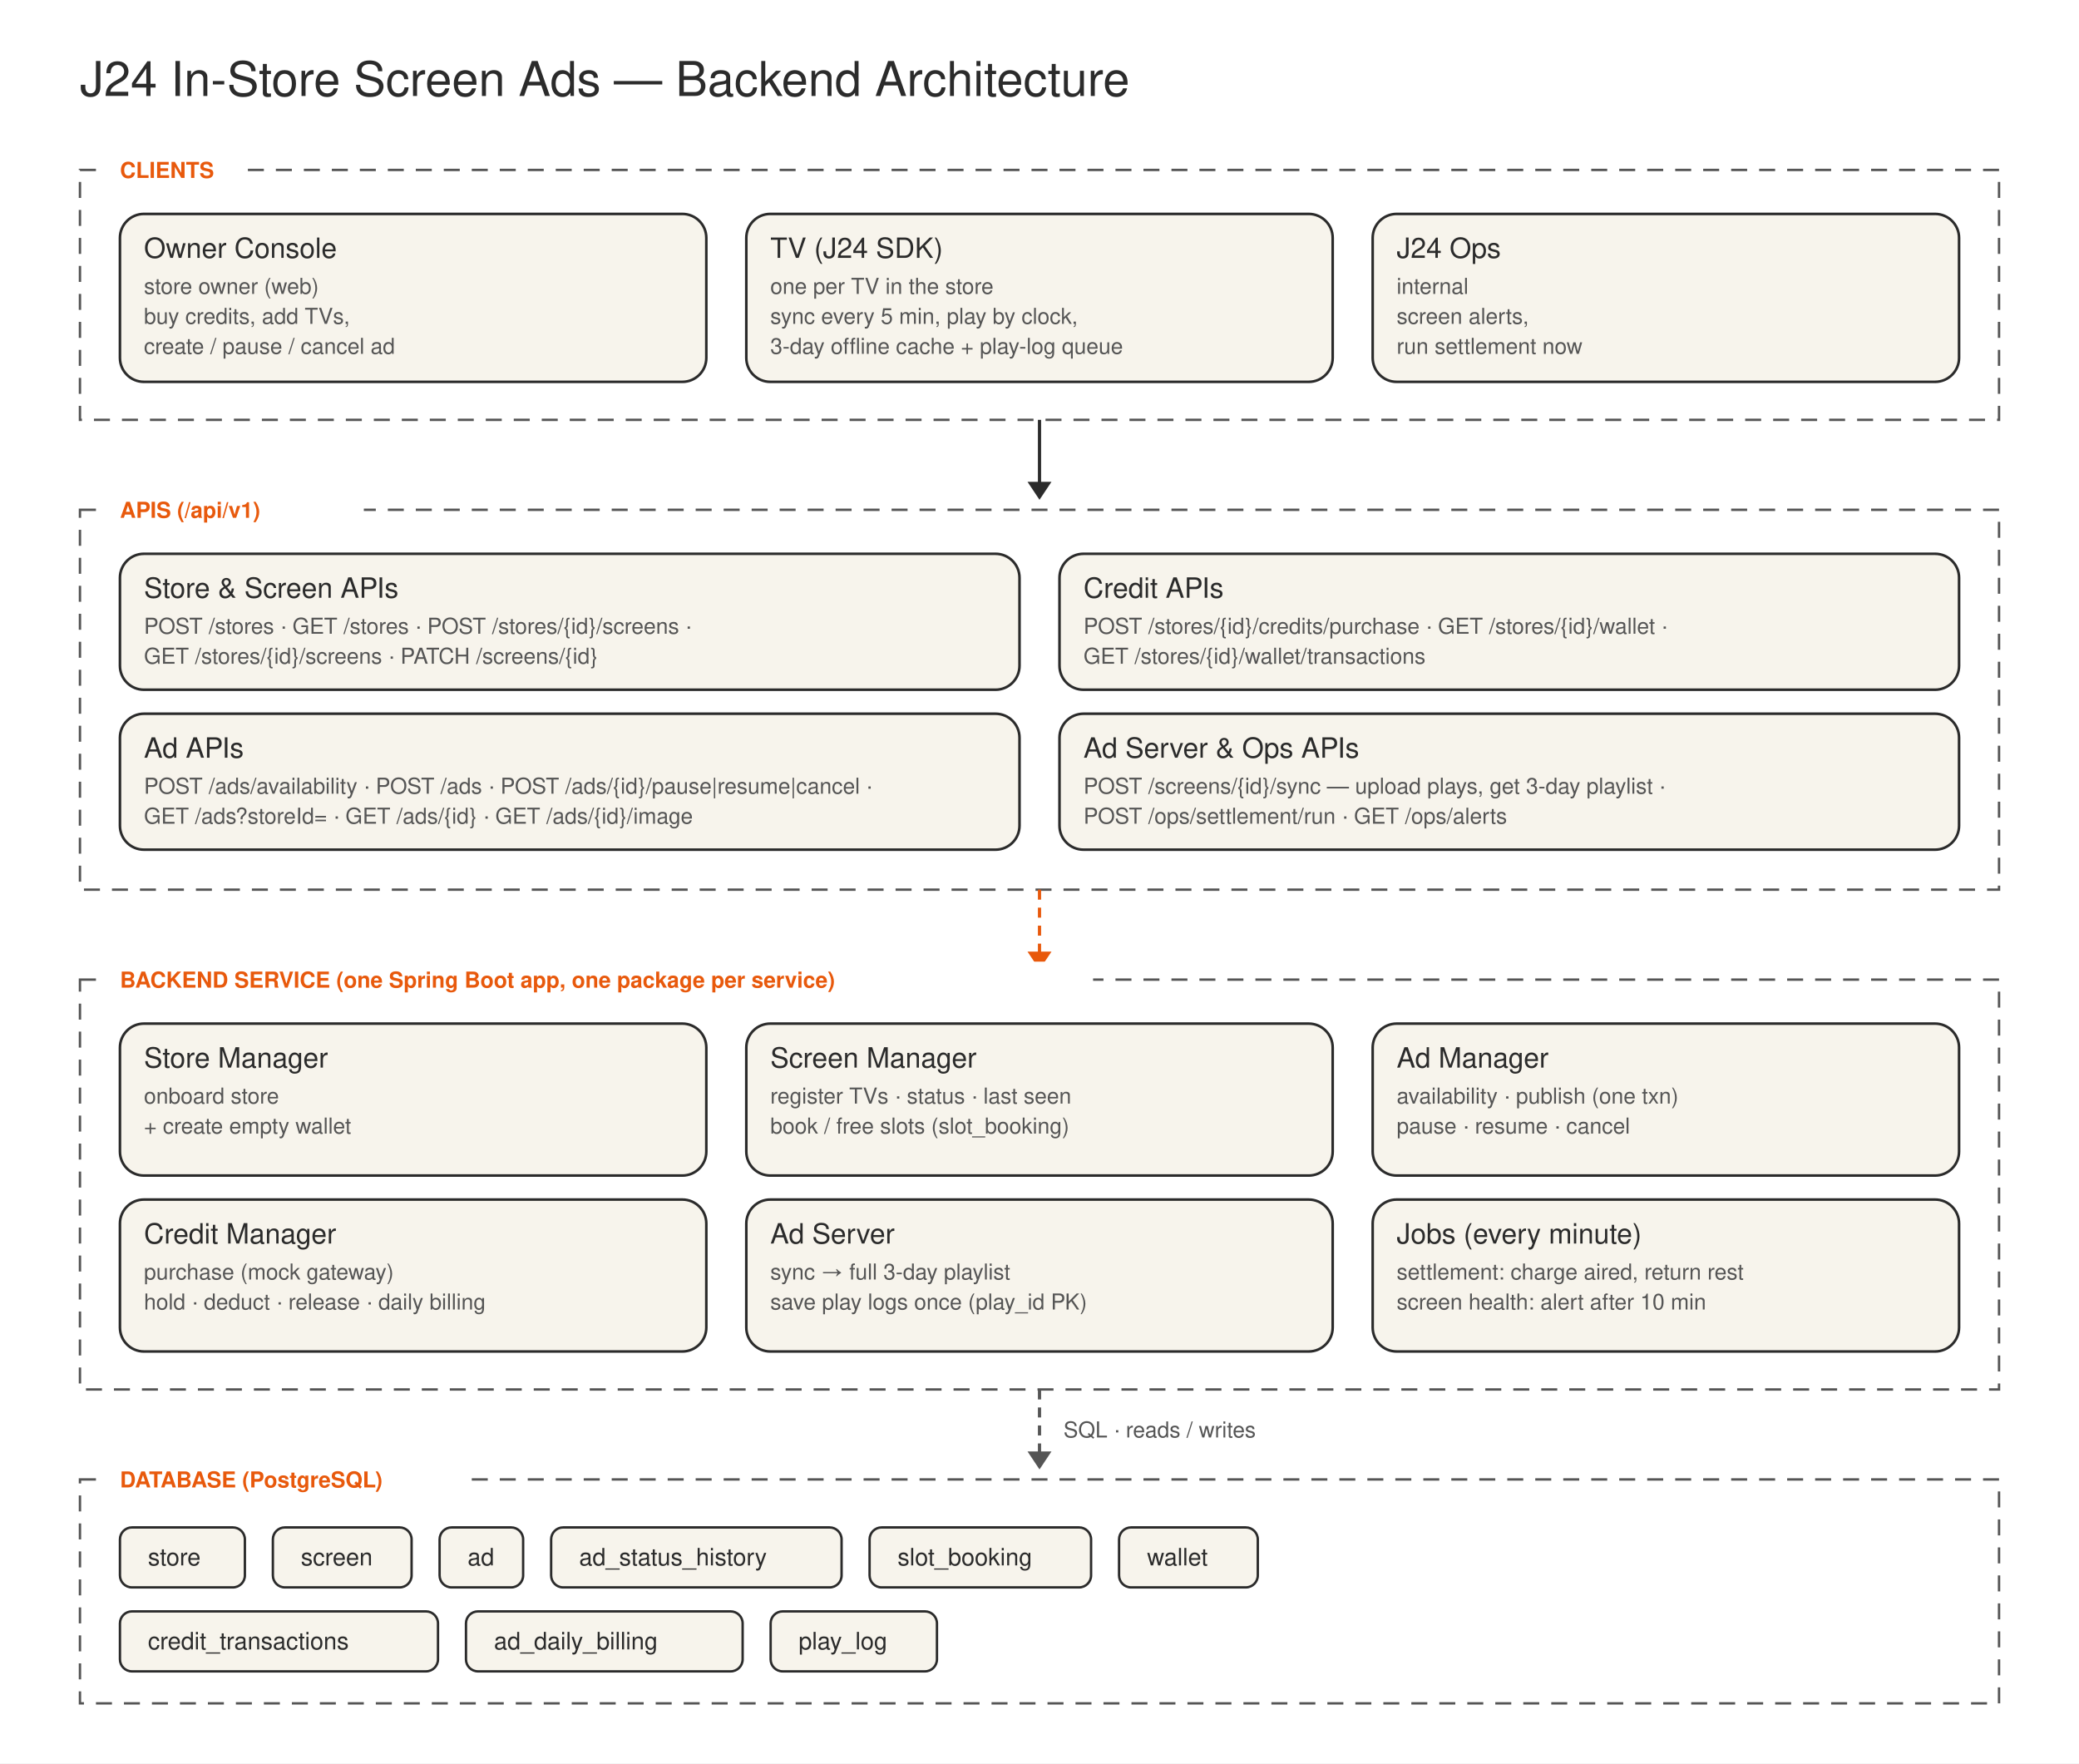
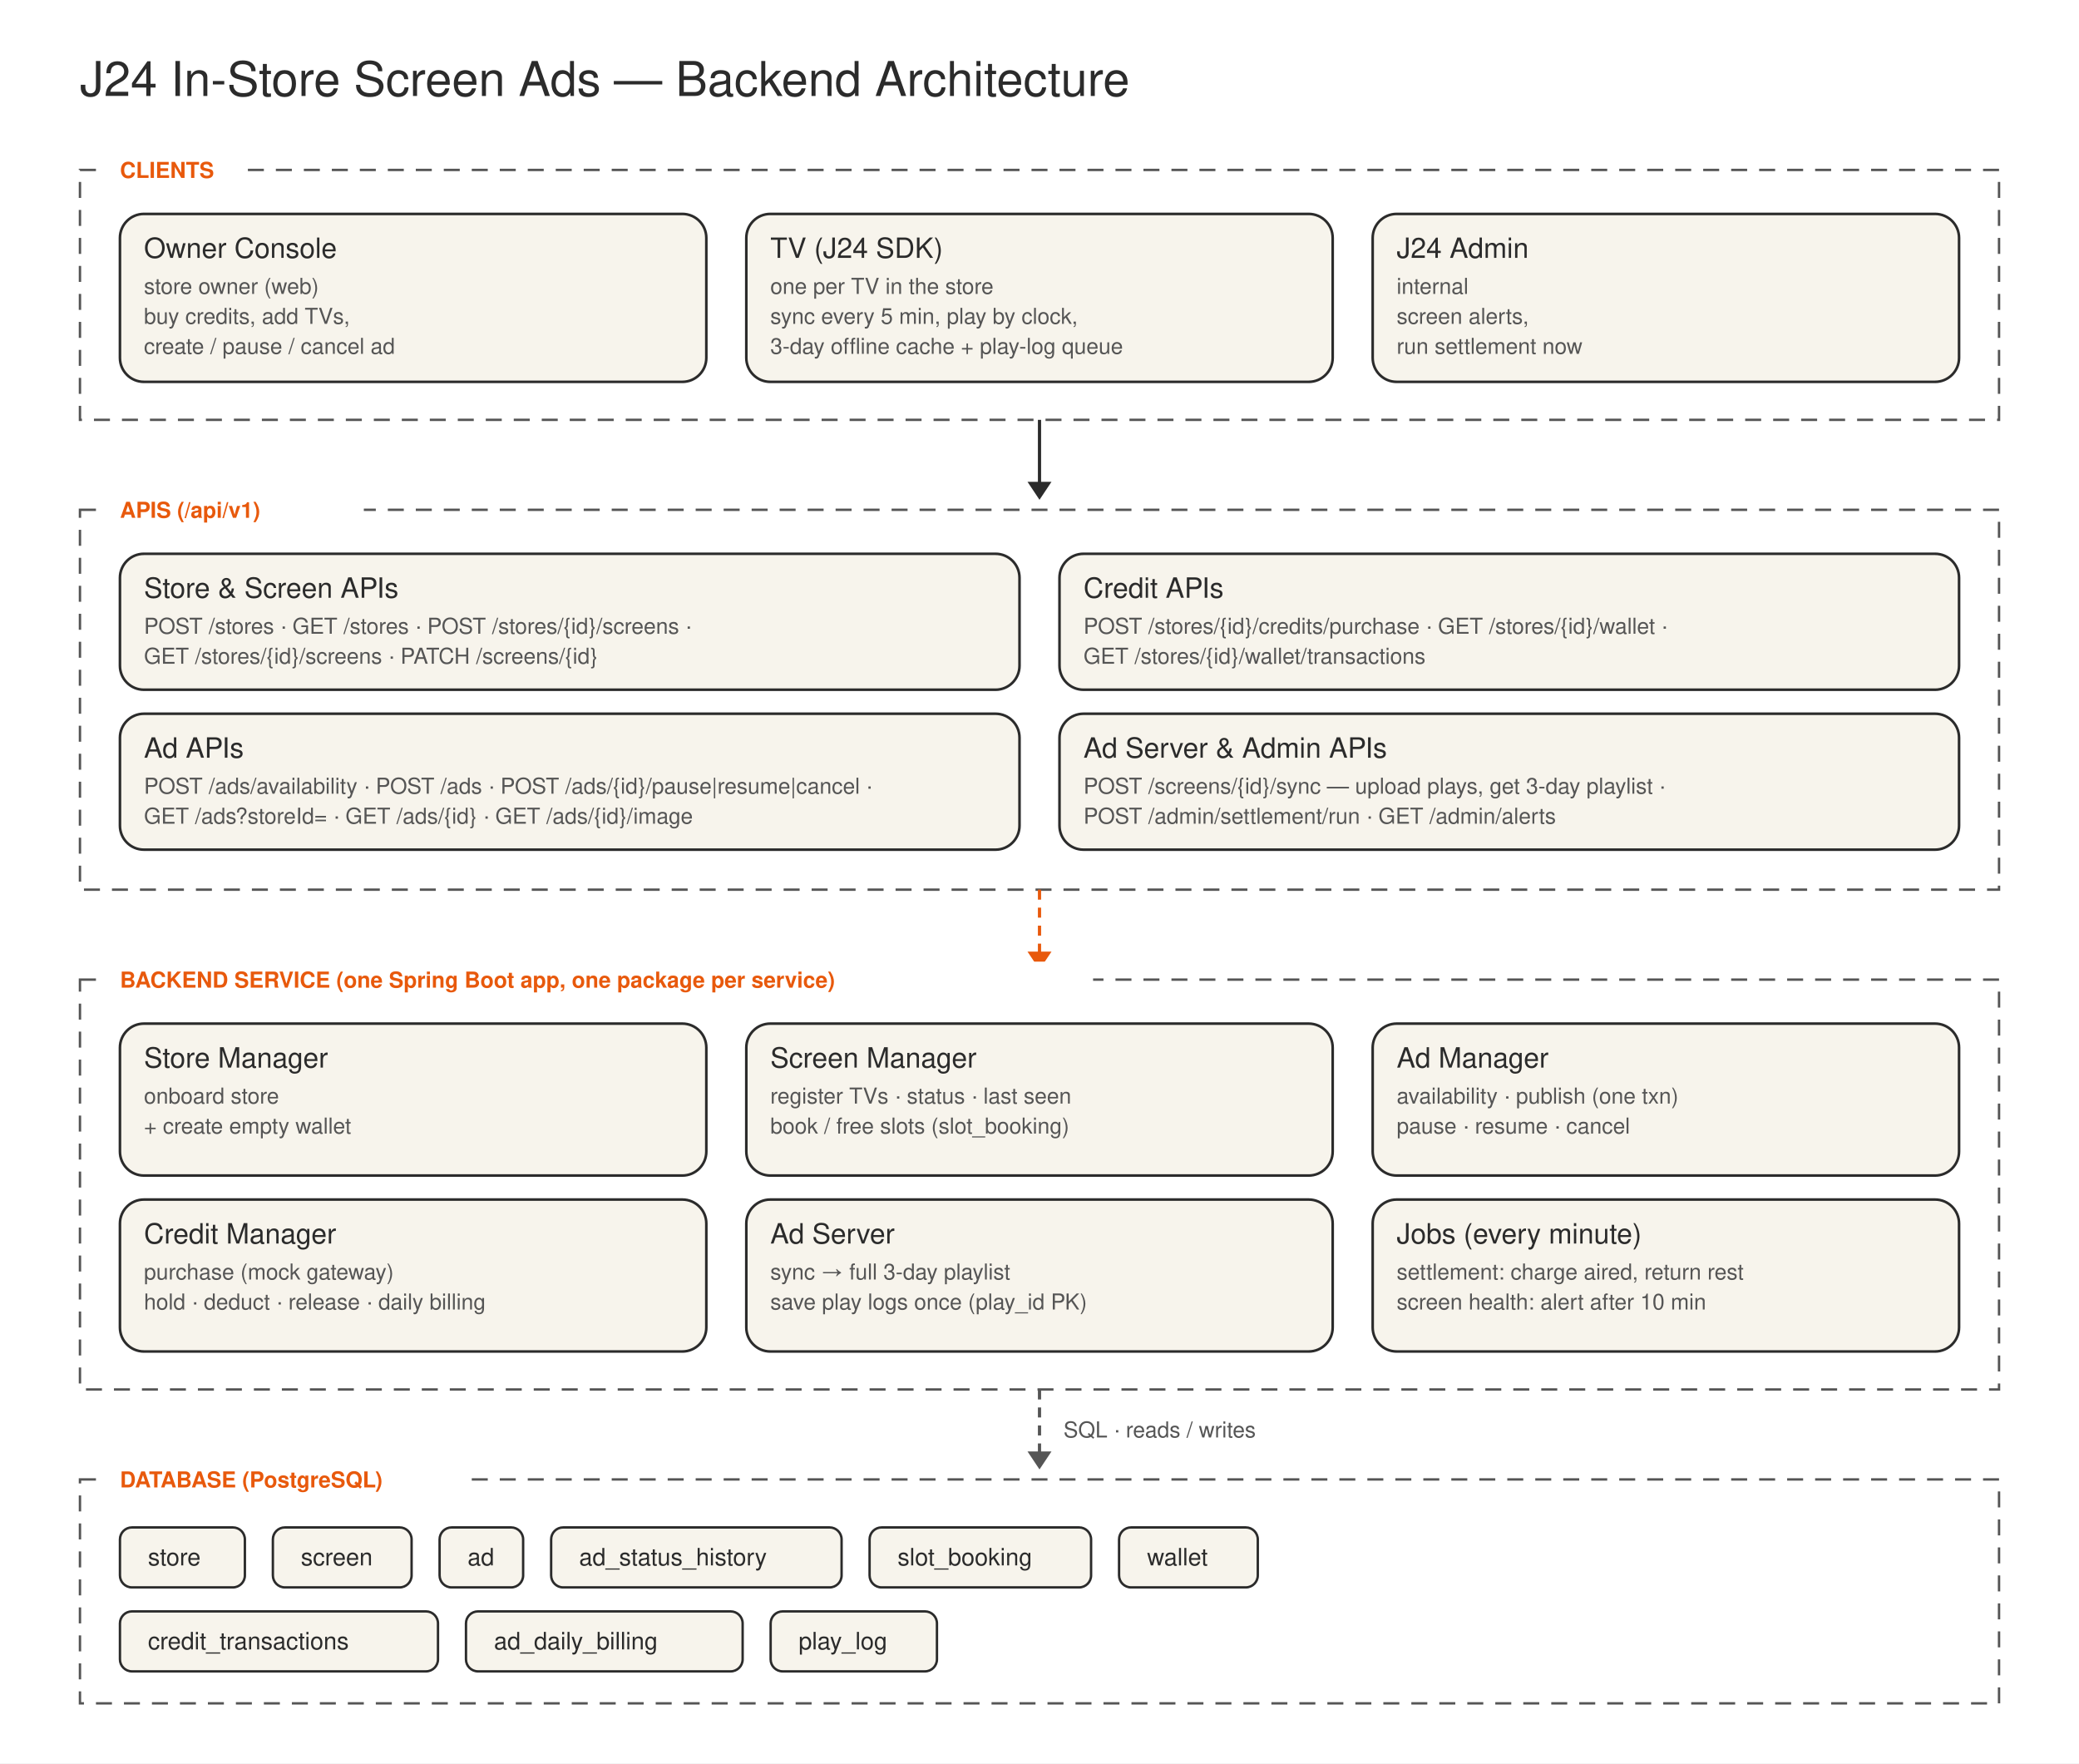
<svg xmlns="http://www.w3.org/2000/svg" width="1040" height="882" viewBox="0 0 1040 882">
  <rect width="1040" height="882" fill="#fff" />
  <text x="40" y="48" font-family="Helvetica Neue, Helvetica, Arial, sans-serif" font-size="24" fill="#2b2b2b" font-weight="normal" text-anchor="start">J24 In-Store Screen Ads — Backend Architecture</text>
  <rect x="40" y="85" width="960" height="125" fill="none" stroke="#555" stroke-width="1.2" stroke-dasharray="8 6" />
  <rect x="52" y="76" width="69.2" height="18" fill="#fff" />
  <text x="60" y="89" font-family="Helvetica Neue, Helvetica, Arial, sans-serif" font-size="11" fill="#e8590c" font-weight="bold" text-anchor="start">CLIENTS</text>
  <rect x="60.0" y="107" width="293.333" height="84" rx="12" fill="#f7f4ec" stroke="#2b2b2b" stroke-width="1.3" />
  <text x="72.0" y="129" font-family="Helvetica Neue, Helvetica, Arial, sans-serif" font-size="14" fill="#2b2b2b" font-weight="normal" text-anchor="start">Owner Console</text>
  <text x="72.0" y="147" font-family="Helvetica Neue, Helvetica, Arial, sans-serif" font-size="11" fill="#555" font-weight="normal" text-anchor="start">store owner (web)</text>
  <text x="72.0" y="162" font-family="Helvetica Neue, Helvetica, Arial, sans-serif" font-size="11" fill="#555" font-weight="normal" text-anchor="start">buy credits, add TVs,</text>
  <text x="72.0" y="177" font-family="Helvetica Neue, Helvetica, Arial, sans-serif" font-size="11" fill="#555" font-weight="normal" text-anchor="start">create / pause / cancel ad</text>
  <rect x="373.333" y="107" width="293.333" height="84" rx="12" fill="#f7f4ec" stroke="#2b2b2b" stroke-width="1.3" />
  <text x="385.333" y="129" font-family="Helvetica Neue, Helvetica, Arial, sans-serif" font-size="14" fill="#2b2b2b" font-weight="normal" text-anchor="start">TV (J24 SDK)</text>
  <text x="385.333" y="147" font-family="Helvetica Neue, Helvetica, Arial, sans-serif" font-size="11" fill="#555" font-weight="normal" text-anchor="start">one per TV in the store</text>
  <text x="385.333" y="162" font-family="Helvetica Neue, Helvetica, Arial, sans-serif" font-size="11" fill="#555" font-weight="normal" text-anchor="start">sync every 5 min, play by clock,</text>
  <text x="385.333" y="177" font-family="Helvetica Neue, Helvetica, Arial, sans-serif" font-size="11" fill="#555" font-weight="normal" text-anchor="start">3-day offline cache + play-log queue</text>
  <rect x="686.667" y="107" width="293.333" height="84" rx="12" fill="#f7f4ec" stroke="#2b2b2b" stroke-width="1.3" />
-   <text x="698.667" y="129" font-family="Helvetica Neue, Helvetica, Arial, sans-serif" font-size="14" fill="#2b2b2b" font-weight="normal" text-anchor="start">J24 Ops</text>
+   <text x="698.667" y="129" font-family="Helvetica Neue, Helvetica, Arial, sans-serif" font-size="14" fill="#2b2b2b" font-weight="normal" text-anchor="start">J24 Admin</text>
  <text x="698.667" y="147" font-family="Helvetica Neue, Helvetica, Arial, sans-serif" font-size="11" fill="#555" font-weight="normal" text-anchor="start">internal</text>
  <text x="698.667" y="162" font-family="Helvetica Neue, Helvetica, Arial, sans-serif" font-size="11" fill="#555" font-weight="normal" text-anchor="start">screen alerts,</text>
  <text x="698.667" y="177" font-family="Helvetica Neue, Helvetica, Arial, sans-serif" font-size="11" fill="#555" font-weight="normal" text-anchor="start">run settlement now</text>
  <line x1="520.0" y1="210" x2="520.0" y2="242" stroke="#2b2b2b" stroke-width="1.6" />
  <polygon points="514.0,241 526.0,241 520.0,250" fill="#2b2b2b" />
  <rect x="40" y="255" width="960" height="190" fill="none" stroke="#555" stroke-width="1.2" stroke-dasharray="8 6" />
  <rect x="52" y="246" width="130.0" height="18" fill="#fff" />
  <text x="60" y="259" font-family="Helvetica Neue, Helvetica, Arial, sans-serif" font-size="11" fill="#e8590c" font-weight="bold" text-anchor="start">APIS  (/api/v1)</text>
  <rect x="60.0" y="277" width="450.0" height="68" rx="12" fill="#f7f4ec" stroke="#2b2b2b" stroke-width="1.3" />
  <text x="72.0" y="299" font-family="Helvetica Neue, Helvetica, Arial, sans-serif" font-size="14" fill="#2b2b2b" font-weight="normal" text-anchor="start">Store &amp; Screen APIs</text>
  <text x="72.0" y="317" font-family="Helvetica Neue, Helvetica, Arial, sans-serif" font-size="11" fill="#555" font-weight="normal" text-anchor="start">POST /stores · GET /stores · POST /stores/{id}/screens ·</text>
  <text x="72.0" y="332" font-family="Helvetica Neue, Helvetica, Arial, sans-serif" font-size="11" fill="#555" font-weight="normal" text-anchor="start">GET /stores/{id}/screens · PATCH /screens/{id}</text>
  <rect x="530.0" y="277" width="450.0" height="68" rx="12" fill="#f7f4ec" stroke="#2b2b2b" stroke-width="1.3" />
  <text x="542.0" y="299" font-family="Helvetica Neue, Helvetica, Arial, sans-serif" font-size="14" fill="#2b2b2b" font-weight="normal" text-anchor="start">Credit APIs</text>
  <text x="542.0" y="317" font-family="Helvetica Neue, Helvetica, Arial, sans-serif" font-size="11" fill="#555" font-weight="normal" text-anchor="start">POST /stores/{id}/credits/purchase · GET /stores/{id}/wallet ·</text>
  <text x="542.0" y="332" font-family="Helvetica Neue, Helvetica, Arial, sans-serif" font-size="11" fill="#555" font-weight="normal" text-anchor="start">GET /stores/{id}/wallet/transactions</text>
  <rect x="60.0" y="357" width="450.0" height="68" rx="12" fill="#f7f4ec" stroke="#2b2b2b" stroke-width="1.3" />
  <text x="72.0" y="379" font-family="Helvetica Neue, Helvetica, Arial, sans-serif" font-size="14" fill="#2b2b2b" font-weight="normal" text-anchor="start">Ad APIs</text>
  <text x="72.0" y="397" font-family="Helvetica Neue, Helvetica, Arial, sans-serif" font-size="11" fill="#555" font-weight="normal" text-anchor="start">POST /ads/availability · POST /ads · POST /ads/{id}/pause|resume|cancel ·</text>
  <text x="72.0" y="412" font-family="Helvetica Neue, Helvetica, Arial, sans-serif" font-size="11" fill="#555" font-weight="normal" text-anchor="start">GET /ads?storeId= · GET /ads/{id} · GET /ads/{id}/image</text>
  <rect x="530.0" y="357" width="450.0" height="68" rx="12" fill="#f7f4ec" stroke="#2b2b2b" stroke-width="1.3" />
-   <text x="542.0" y="379" font-family="Helvetica Neue, Helvetica, Arial, sans-serif" font-size="14" fill="#2b2b2b" font-weight="normal" text-anchor="start">Ad Server &amp; Ops APIs</text>
+   <text x="542.0" y="379" font-family="Helvetica Neue, Helvetica, Arial, sans-serif" font-size="14" fill="#2b2b2b" font-weight="normal" text-anchor="start">Ad Server &amp; Admin APIs</text>
  <text x="542.0" y="397" font-family="Helvetica Neue, Helvetica, Arial, sans-serif" font-size="11" fill="#555" font-weight="normal" text-anchor="start">POST /screens/{id}/sync — upload plays, get 3-day playlist ·</text>
-   <text x="542.0" y="412" font-family="Helvetica Neue, Helvetica, Arial, sans-serif" font-size="11" fill="#555" font-weight="normal" text-anchor="start">POST /ops/settlement/run · GET /ops/alerts</text>
+   <text x="542.0" y="412" font-family="Helvetica Neue, Helvetica, Arial, sans-serif" font-size="11" fill="#555" font-weight="normal" text-anchor="start">POST /admin/settlement/run · GET /admin/alerts</text>
  <line x1="520.0" y1="445" x2="520.0" y2="477" stroke="#e8590c" stroke-width="1.6" stroke-dasharray="5 4" />
  <polygon points="514.0,476 526.0,476 520.0,485" fill="#e8590c" />
  <rect x="40" y="490" width="960" height="205" fill="none" stroke="#555" stroke-width="1.2" stroke-dasharray="8 6" />
  <rect x="52" y="481" width="494.8" height="18" fill="#fff" />
  <text x="60" y="494" font-family="Helvetica Neue, Helvetica, Arial, sans-serif" font-size="11" fill="#e8590c" font-weight="bold" text-anchor="start">BACKEND SERVICE  (one Spring Boot app, one package per service)</text>
  <rect x="60.0" y="512" width="293.333" height="76" rx="12" fill="#f7f4ec" stroke="#2b2b2b" stroke-width="1.3" />
  <text x="72.0" y="534" font-family="Helvetica Neue, Helvetica, Arial, sans-serif" font-size="14" fill="#2b2b2b" font-weight="normal" text-anchor="start">Store Manager</text>
  <text x="72.0" y="552" font-family="Helvetica Neue, Helvetica, Arial, sans-serif" font-size="11" fill="#555" font-weight="normal" text-anchor="start">onboard store</text>
  <text x="72.0" y="567" font-family="Helvetica Neue, Helvetica, Arial, sans-serif" font-size="11" fill="#555" font-weight="normal" text-anchor="start">+ create empty wallet</text>
  <rect x="373.333" y="512" width="293.333" height="76" rx="12" fill="#f7f4ec" stroke="#2b2b2b" stroke-width="1.3" />
  <text x="385.333" y="534" font-family="Helvetica Neue, Helvetica, Arial, sans-serif" font-size="14" fill="#2b2b2b" font-weight="normal" text-anchor="start">Screen Manager</text>
  <text x="385.333" y="552" font-family="Helvetica Neue, Helvetica, Arial, sans-serif" font-size="11" fill="#555" font-weight="normal" text-anchor="start">register TVs · status · last seen</text>
  <text x="385.333" y="567" font-family="Helvetica Neue, Helvetica, Arial, sans-serif" font-size="11" fill="#555" font-weight="normal" text-anchor="start">book / free slots (slot_booking)</text>
  <rect x="686.667" y="512" width="293.333" height="76" rx="12" fill="#f7f4ec" stroke="#2b2b2b" stroke-width="1.3" />
  <text x="698.667" y="534" font-family="Helvetica Neue, Helvetica, Arial, sans-serif" font-size="14" fill="#2b2b2b" font-weight="normal" text-anchor="start">Ad Manager</text>
  <text x="698.667" y="552" font-family="Helvetica Neue, Helvetica, Arial, sans-serif" font-size="11" fill="#555" font-weight="normal" text-anchor="start">availability · publish (one txn)</text>
  <text x="698.667" y="567" font-family="Helvetica Neue, Helvetica, Arial, sans-serif" font-size="11" fill="#555" font-weight="normal" text-anchor="start">pause · resume · cancel</text>
  <rect x="60.0" y="600" width="293.333" height="76" rx="12" fill="#f7f4ec" stroke="#2b2b2b" stroke-width="1.3" />
  <text x="72.0" y="622" font-family="Helvetica Neue, Helvetica, Arial, sans-serif" font-size="14" fill="#2b2b2b" font-weight="normal" text-anchor="start">Credit Manager</text>
  <text x="72.0" y="640" font-family="Helvetica Neue, Helvetica, Arial, sans-serif" font-size="11" fill="#555" font-weight="normal" text-anchor="start">purchase (mock gateway)</text>
  <text x="72.0" y="655" font-family="Helvetica Neue, Helvetica, Arial, sans-serif" font-size="11" fill="#555" font-weight="normal" text-anchor="start">hold · deduct · release · daily billing</text>
  <rect x="373.333" y="600" width="293.333" height="76" rx="12" fill="#f7f4ec" stroke="#2b2b2b" stroke-width="1.3" />
  <text x="385.333" y="622" font-family="Helvetica Neue, Helvetica, Arial, sans-serif" font-size="14" fill="#2b2b2b" font-weight="normal" text-anchor="start">Ad Server</text>
  <text x="385.333" y="640" font-family="Helvetica Neue, Helvetica, Arial, sans-serif" font-size="11" fill="#555" font-weight="normal" text-anchor="start">sync → full 3-day playlist</text>
  <text x="385.333" y="655" font-family="Helvetica Neue, Helvetica, Arial, sans-serif" font-size="11" fill="#555" font-weight="normal" text-anchor="start">save play logs once (play_id PK)</text>
  <rect x="686.667" y="600" width="293.333" height="76" rx="12" fill="#f7f4ec" stroke="#2b2b2b" stroke-width="1.3" />
  <text x="698.667" y="622" font-family="Helvetica Neue, Helvetica, Arial, sans-serif" font-size="14" fill="#2b2b2b" font-weight="normal" text-anchor="start">Jobs  (every minute)</text>
  <text x="698.667" y="640" font-family="Helvetica Neue, Helvetica, Arial, sans-serif" font-size="11" fill="#555" font-weight="normal" text-anchor="start">settlement: charge aired, return rest</text>
  <text x="698.667" y="655" font-family="Helvetica Neue, Helvetica, Arial, sans-serif" font-size="11" fill="#555" font-weight="normal" text-anchor="start">screen health: alert after 10 min</text>
  <line x1="520.0" y1="695" x2="520.0" y2="727" stroke="#555" stroke-width="1.6" stroke-dasharray="5 4" />
  <polygon points="514.0,726 526.0,726 520.0,735" fill="#555" />
  <text x="532.0" y="719.0" font-family="Helvetica Neue, Helvetica, Arial, sans-serif" font-size="11" fill="#555" font-weight="normal" text-anchor="start">SQL · reads / writes</text>
  <rect x="40" y="740" width="960" height="112" fill="none" stroke="#555" stroke-width="1.2" stroke-dasharray="8 6" />
  <rect x="52" y="731" width="183.2" height="18" fill="#fff" />
  <text x="60" y="744" font-family="Helvetica Neue, Helvetica, Arial, sans-serif" font-size="11" fill="#e8590c" font-weight="bold" text-anchor="start">DATABASE  (PostgreSQL)</text>
  <rect x="60" y="764" width="62.5" height="30" rx="6" fill="#f7f4ec" stroke="#2b2b2b" stroke-width="1.2" />
  <text x="74" y="783" font-family="Helvetica Neue, Helvetica, Arial, sans-serif" font-size="12" fill="#2b2b2b" font-weight="normal" text-anchor="start">store</text>
  <rect x="136.5" y="764" width="69.4" height="30" rx="6" fill="#f7f4ec" stroke="#2b2b2b" stroke-width="1.2" />
  <text x="150.5" y="783" font-family="Helvetica Neue, Helvetica, Arial, sans-serif" font-size="12" fill="#2b2b2b" font-weight="normal" text-anchor="start">screen</text>
  <rect x="219.9" y="764" width="41.8" height="30" rx="6" fill="#f7f4ec" stroke="#2b2b2b" stroke-width="1.2" />
  <text x="233.9" y="783" font-family="Helvetica Neue, Helvetica, Arial, sans-serif" font-size="12" fill="#2b2b2b" font-weight="normal" text-anchor="start">ad</text>
  <rect x="275.7" y="764" width="145.3" height="30" rx="6" fill="#f7f4ec" stroke="#2b2b2b" stroke-width="1.2" />
  <text x="289.7" y="783" font-family="Helvetica Neue, Helvetica, Arial, sans-serif" font-size="12" fill="#2b2b2b" font-weight="normal" text-anchor="start">ad_status_history</text>
  <rect x="435.0" y="764" width="110.8" height="30" rx="6" fill="#f7f4ec" stroke="#2b2b2b" stroke-width="1.2" />
  <text x="449.0" y="783" font-family="Helvetica Neue, Helvetica, Arial, sans-serif" font-size="12" fill="#2b2b2b" font-weight="normal" text-anchor="start">slot_booking</text>
  <rect x="559.8" y="764" width="69.4" height="30" rx="6" fill="#f7f4ec" stroke="#2b2b2b" stroke-width="1.2" />
  <text x="573.8" y="783" font-family="Helvetica Neue, Helvetica, Arial, sans-serif" font-size="12" fill="#2b2b2b" font-weight="normal" text-anchor="start">wallet</text>
  <rect x="60" y="806" width="159.1" height="30" rx="6" fill="#f7f4ec" stroke="#2b2b2b" stroke-width="1.2" />
  <text x="74" y="825" font-family="Helvetica Neue, Helvetica, Arial, sans-serif" font-size="12" fill="#2b2b2b" font-weight="normal" text-anchor="start">credit_transactions</text>
  <rect x="233.1" y="806" width="138.4" height="30" rx="6" fill="#f7f4ec" stroke="#2b2b2b" stroke-width="1.2" />
  <text x="247.1" y="825" font-family="Helvetica Neue, Helvetica, Arial, sans-serif" font-size="12" fill="#2b2b2b" font-weight="normal" text-anchor="start">ad_daily_billing</text>
  <rect x="385.5" y="806" width="83.2" height="30" rx="6" fill="#f7f4ec" stroke="#2b2b2b" stroke-width="1.2" />
  <text x="399.5" y="825" font-family="Helvetica Neue, Helvetica, Arial, sans-serif" font-size="12" fill="#2b2b2b" font-weight="normal" text-anchor="start">play_log</text>
</svg>
